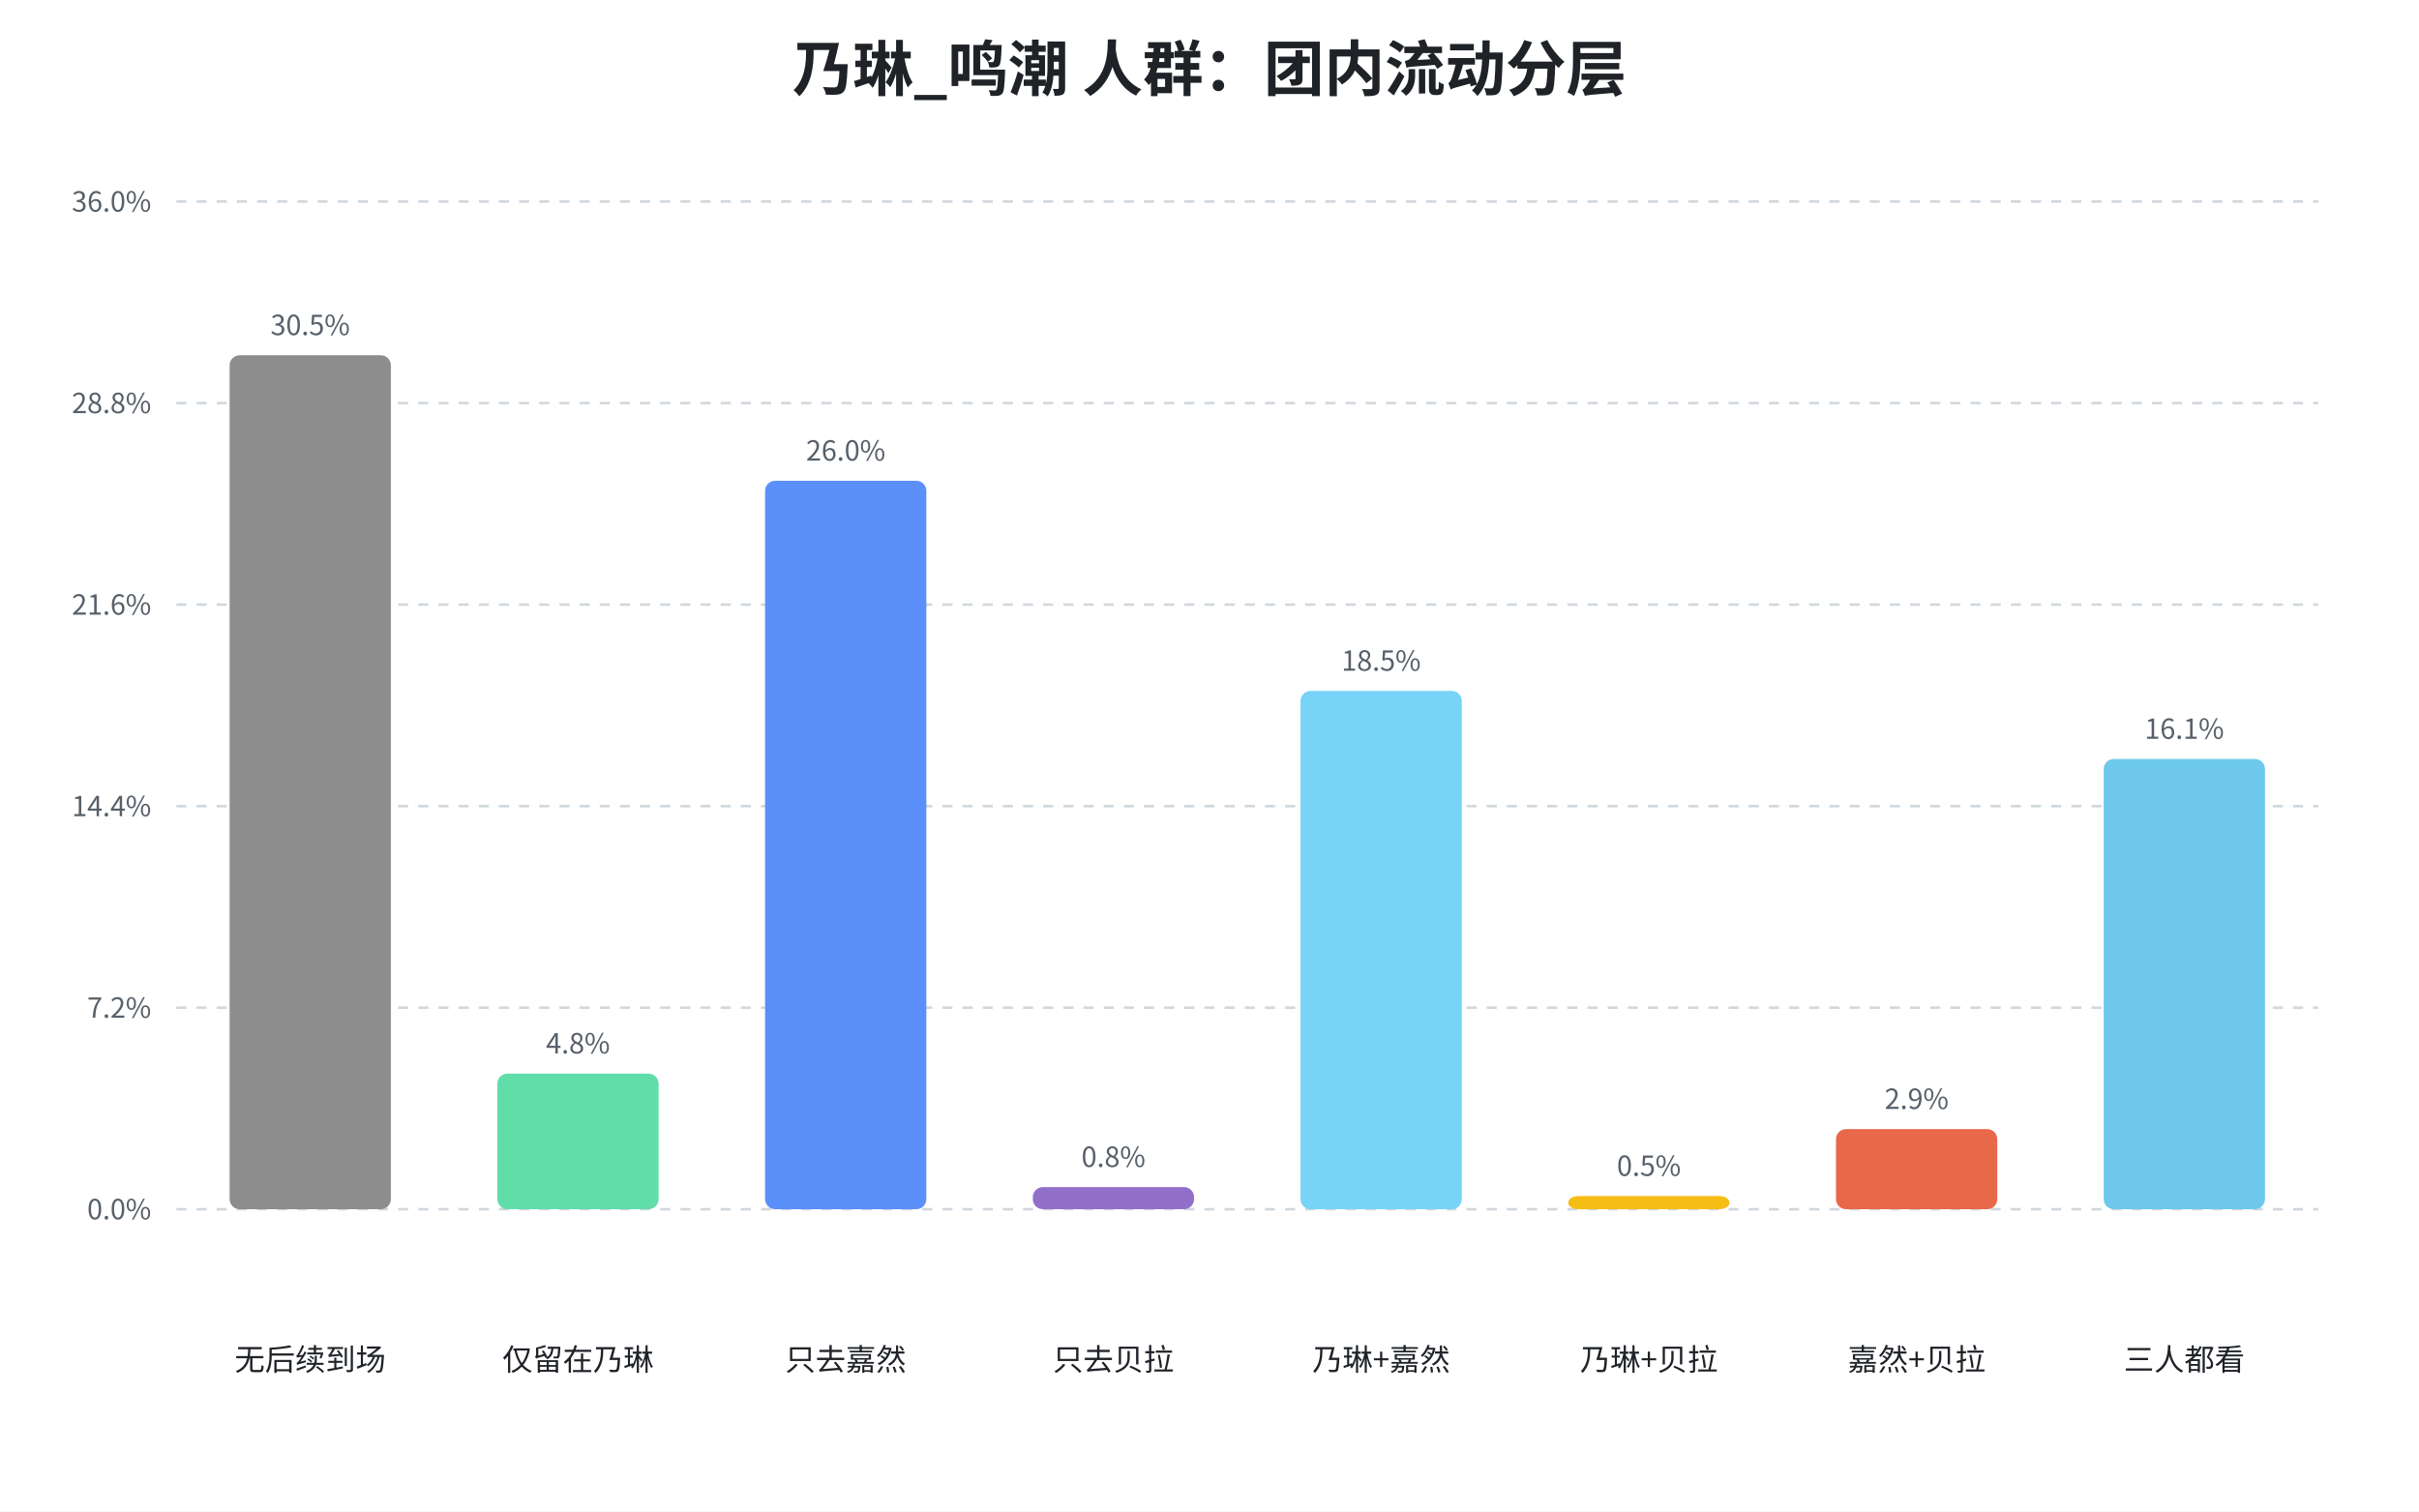
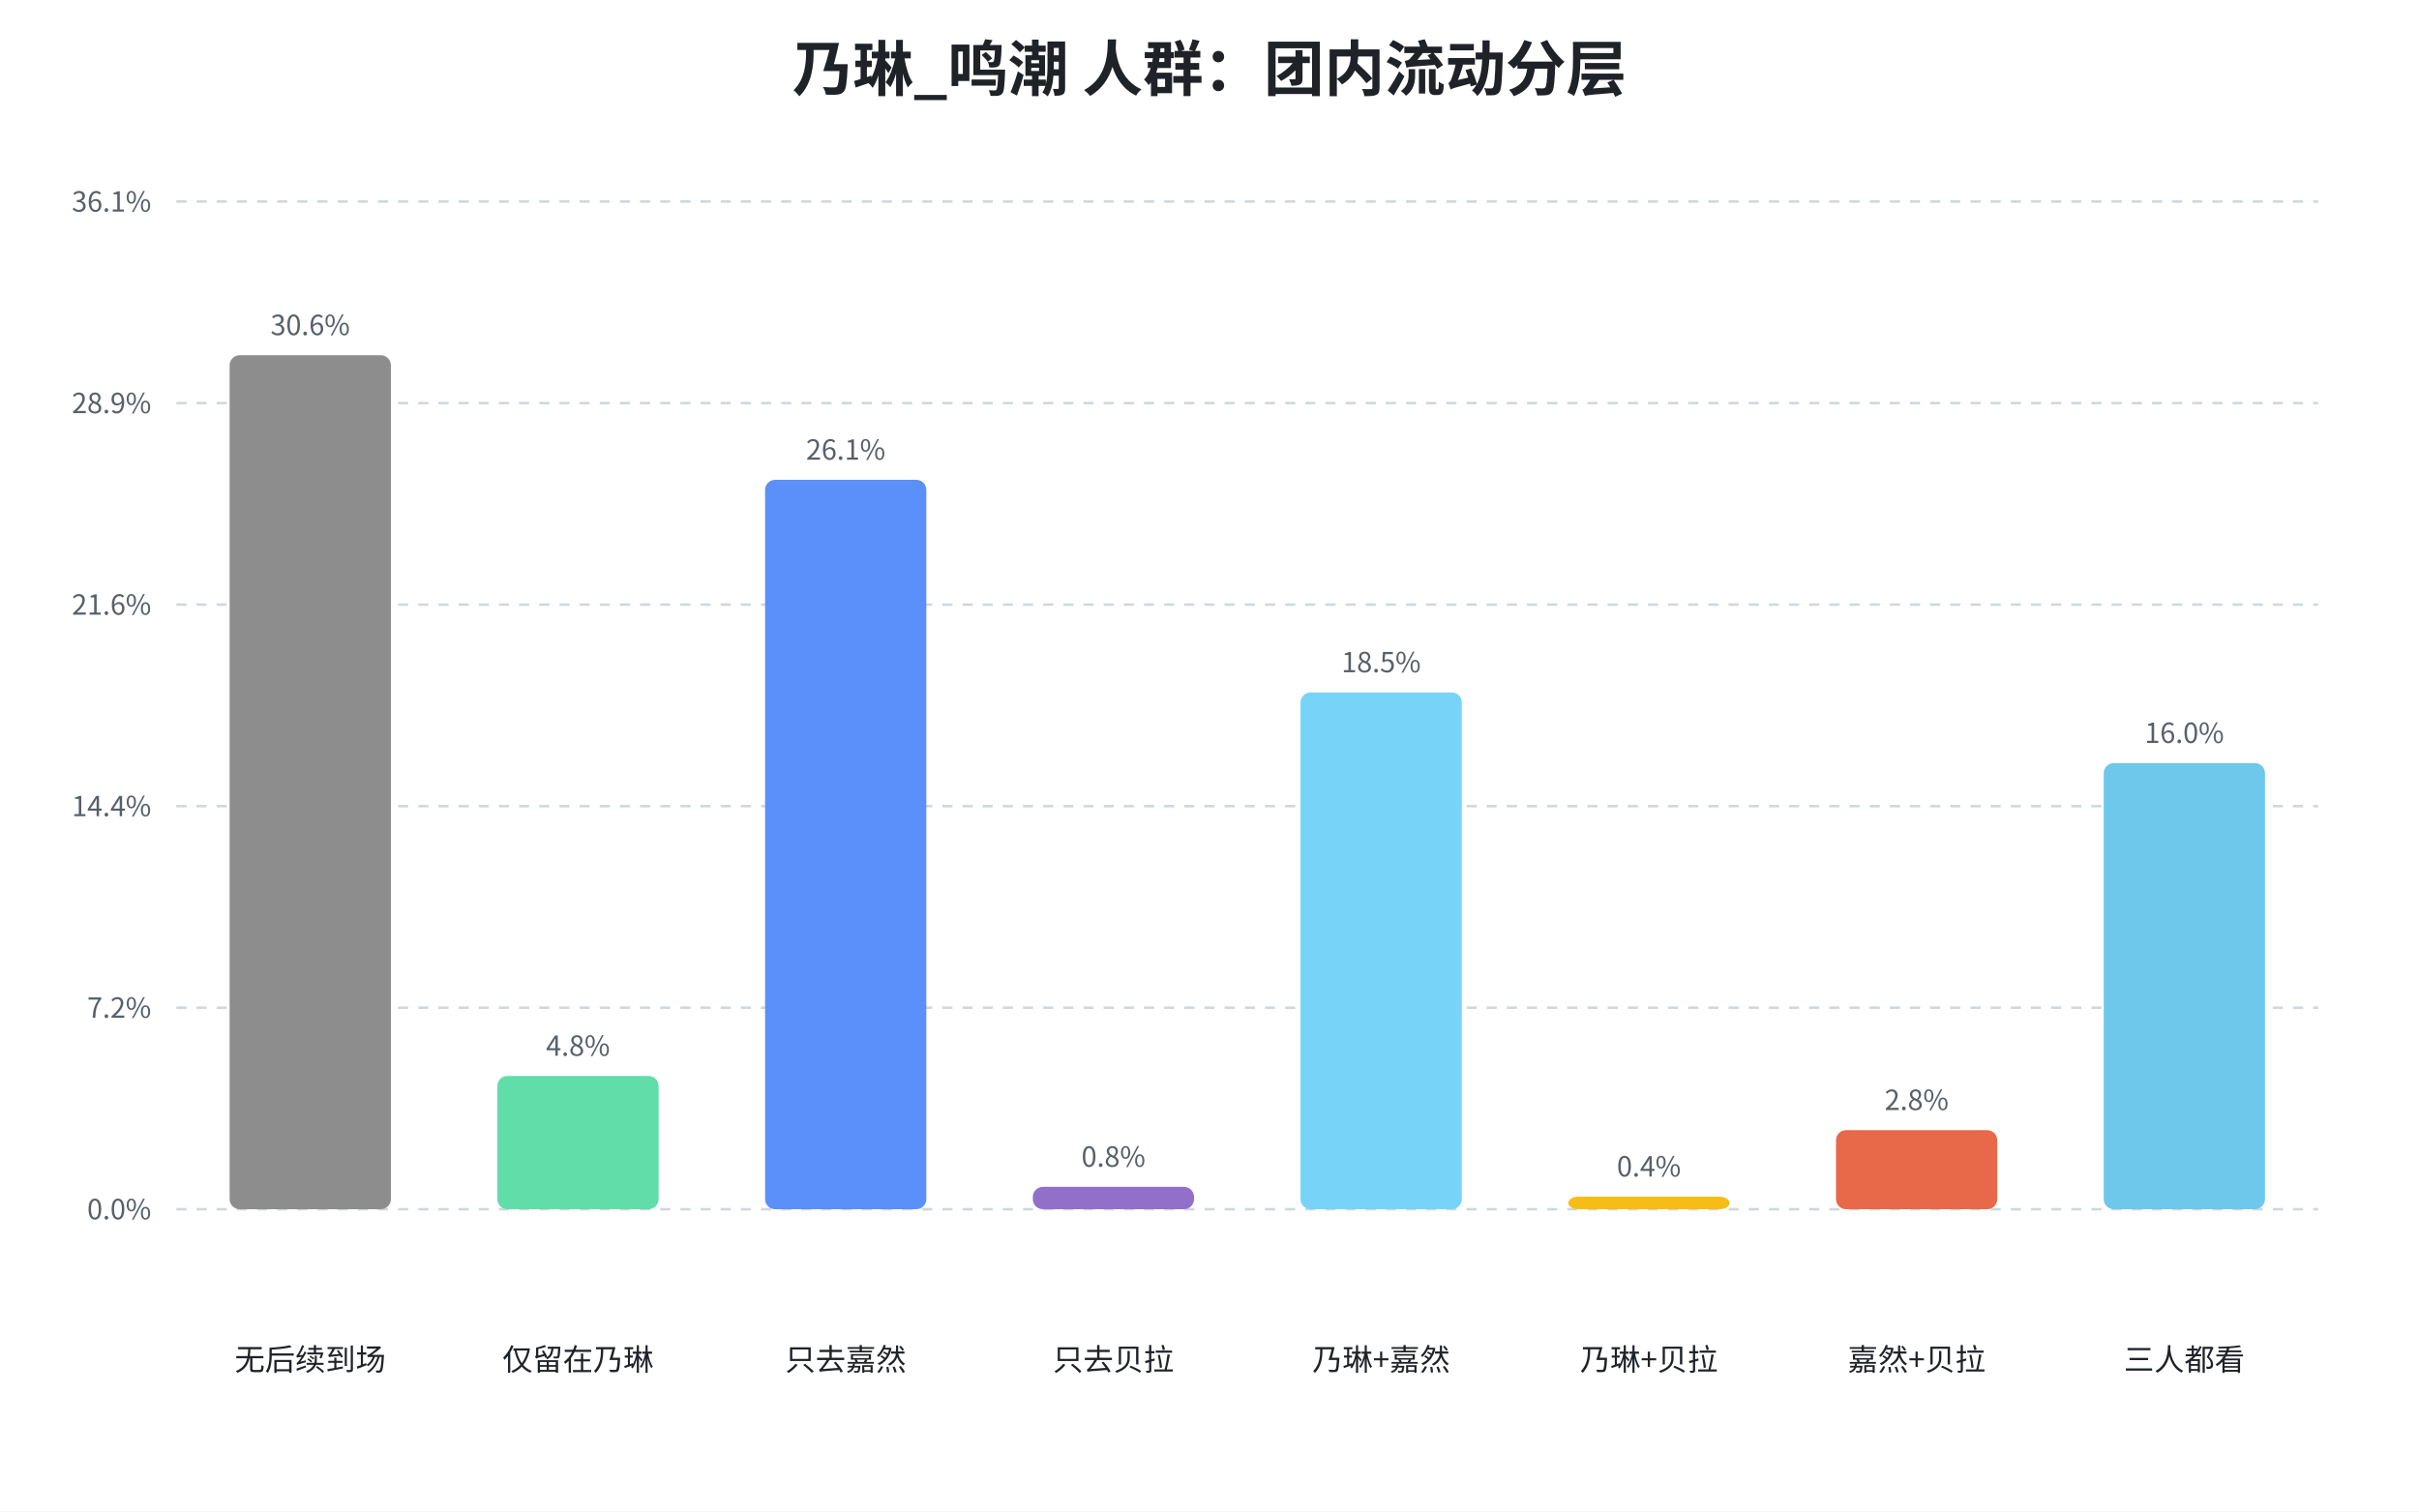
<svg xmlns="http://www.w3.org/2000/svg" width="960" height="600" viewBox="0 0 960 600">
  <rect width="960" height="600" fill="white" />
  <text x="480.0" y="36" font-family="'Microsoft YaHei','PingFang SC','Noto Sans CJK SC',sans-serif" font-size="24" font-weight="bold" text-anchor="middle" fill="#1f2328">乃琳_鸣潮 人群：团内流动分层</text>
  <line x1="70" y1="480.0" x2="920" y2="480.0" stroke="#d0d7de" stroke-width="1" stroke-dasharray="4 4" />
  <text x="60" y="484.0" font-family="'Microsoft YaHei','PingFang SC','Noto Sans CJK SC',sans-serif" font-size="11" font-weight="normal" text-anchor="end" fill="#57606a">0.0%</text>
  <line x1="70" y1="400.0" x2="920" y2="400.0" stroke="#d0d7de" stroke-width="1" stroke-dasharray="4 4" />
  <text x="60" y="404.0" font-family="'Microsoft YaHei','PingFang SC','Noto Sans CJK SC',sans-serif" font-size="11" font-weight="normal" text-anchor="end" fill="#57606a">7.2%</text>
  <line x1="70" y1="320.0" x2="920" y2="320.0" stroke="#d0d7de" stroke-width="1" stroke-dasharray="4 4" />
  <text x="60" y="324.0" font-family="'Microsoft YaHei','PingFang SC','Noto Sans CJK SC',sans-serif" font-size="11" font-weight="normal" text-anchor="end" fill="#57606a">14.4%</text>
  <line x1="70" y1="240.0" x2="920" y2="240.0" stroke="#d0d7de" stroke-width="1" stroke-dasharray="4 4" />
  <text x="60" y="244.0" font-family="'Microsoft YaHei','PingFang SC','Noto Sans CJK SC',sans-serif" font-size="11" font-weight="normal" text-anchor="end" fill="#57606a">21.6%</text>
  <line x1="70" y1="160.0" x2="920" y2="160.0" stroke="#d0d7de" stroke-width="1" stroke-dasharray="4 4" />
-   <text x="60" y="164.0" font-family="'Microsoft YaHei','PingFang SC','Noto Sans CJK SC',sans-serif" font-size="11" font-weight="normal" text-anchor="end" fill="#57606a">28.8%</text>
+   <text x="60" y="164.0" font-family="'Microsoft YaHei','PingFang SC','Noto Sans CJK SC',sans-serif" font-size="11" font-weight="normal" text-anchor="end" fill="#57606a">28.9%</text>
  <line x1="70" y1="80.0" x2="920" y2="80.0" stroke="#d0d7de" stroke-width="1" stroke-dasharray="4 4" />
-   <text x="60" y="84.0" font-family="'Microsoft YaHei','PingFang SC','Noto Sans CJK SC',sans-serif" font-size="11" font-weight="normal" text-anchor="end" fill="#57606a">36.0%</text>
+   <text x="60" y="84.0" font-family="'Microsoft YaHei','PingFang SC','Noto Sans CJK SC',sans-serif" font-size="11" font-weight="normal" text-anchor="end" fill="#57606a">36.1%</text>
  <rect x="91.125" y="141.017" width="64" height="338.983" fill="#8D8D8D" stroke="none" rx="4" />
-   <text x="123.125" y="133.017" font-family="'Microsoft YaHei','PingFang SC','Noto Sans CJK SC',sans-serif" font-size="11" font-weight="normal" text-anchor="middle" fill="#57606a">30.5%</text>
+   <text x="123.125" y="133.017" font-family="'Microsoft YaHei','PingFang SC','Noto Sans CJK SC',sans-serif" font-size="11" font-weight="normal" text-anchor="middle" fill="#57606a">30.6%</text>
  <text x="123.125" y="544" font-family="'Microsoft YaHei','PingFang SC','Noto Sans CJK SC',sans-serif" font-size="12" font-weight="normal" text-anchor="middle" fill="#1f2328">无后续到场</text>
-   <rect x="197.375" y="426.172" width="64" height="53.828" fill="#61DDAA" stroke="none" rx="4" />
-   <text x="229.375" y="418.172" font-family="'Microsoft YaHei','PingFang SC','Noto Sans CJK SC',sans-serif" font-size="11" font-weight="normal" text-anchor="middle" fill="#57606a">4.8%</text>
+   <rect x="197.375" y="427.107" width="64" height="52.893" fill="#61DDAA" stroke="none" rx="4" />
+   <text x="229.375" y="419.107" font-family="'Microsoft YaHei','PingFang SC','Noto Sans CJK SC',sans-serif" font-size="11" font-weight="normal" text-anchor="middle" fill="#57606a">4.8%</text>
  <text x="229.375" y="544" font-family="'Microsoft YaHei','PingFang SC','Noto Sans CJK SC',sans-serif" font-size="12" font-weight="normal" text-anchor="middle" fill="#1f2328">仅留在乃琳</text>
-   <rect x="303.625" y="190.841" width="64" height="289.159" fill="#5B8FF9" stroke="none" rx="4" />
-   <text x="335.625" y="182.841" font-family="'Microsoft YaHei','PingFang SC','Noto Sans CJK SC',sans-serif" font-size="11" font-weight="normal" text-anchor="middle" fill="#57606a">26.0%</text>
+   <rect x="303.625" y="190.473" width="64" height="289.527" fill="#5B8FF9" stroke="none" rx="4" />
+   <text x="335.625" y="182.473" font-family="'Microsoft YaHei','PingFang SC','Noto Sans CJK SC',sans-serif" font-size="11" font-weight="normal" text-anchor="middle" fill="#57606a">26.1%</text>
  <text x="335.625" y="544" font-family="'Microsoft YaHei','PingFang SC','Noto Sans CJK SC',sans-serif" font-size="12" font-weight="normal" text-anchor="middle" fill="#1f2328">只去嘉然</text>
-   <rect x="409.875" y="471.214" width="64" height="8.786" fill="#9270CA" stroke="none" rx="4" />
-   <text x="441.875" y="463.214" font-family="'Microsoft YaHei','PingFang SC','Noto Sans CJK SC',sans-serif" font-size="11" font-weight="normal" text-anchor="middle" fill="#57606a">0.8%</text>
+   <rect x="409.875" y="471.129" width="64" height="8.871" fill="#9270CA" stroke="none" rx="4" />
+   <text x="441.875" y="463.129" font-family="'Microsoft YaHei','PingFang SC','Noto Sans CJK SC',sans-serif" font-size="11" font-weight="normal" text-anchor="middle" fill="#57606a">0.8%</text>
  <text x="441.875" y="544" font-family="'Microsoft YaHei','PingFang SC','Noto Sans CJK SC',sans-serif" font-size="12" font-weight="normal" text-anchor="middle" fill="#1f2328">只去贝拉</text>
-   <rect x="516.125" y="274.252" width="64" height="205.748" fill="#78D3F8" stroke="none" rx="4" />
-   <text x="548.125" y="266.252" font-family="'Microsoft YaHei','PingFang SC','Noto Sans CJK SC',sans-serif" font-size="11" font-weight="normal" text-anchor="middle" fill="#57606a">18.5%</text>
+   <rect x="516.125" y="274.858" width="64" height="205.142" fill="#78D3F8" stroke="none" rx="4" />
+   <text x="548.125" y="266.858" font-family="'Microsoft YaHei','PingFang SC','Noto Sans CJK SC',sans-serif" font-size="11" font-weight="normal" text-anchor="middle" fill="#57606a">18.5%</text>
  <text x="548.125" y="544" font-family="'Microsoft YaHei','PingFang SC','Noto Sans CJK SC',sans-serif" font-size="12" font-weight="normal" text-anchor="middle" fill="#1f2328">乃琳+嘉然</text>
-   <rect x="622.375" y="474.773" width="64" height="5.227" fill="#F6BD16" stroke="none" rx="4" />
-   <text x="654.375" y="466.773" font-family="'Microsoft YaHei','PingFang SC','Noto Sans CJK SC',sans-serif" font-size="11" font-weight="normal" text-anchor="middle" fill="#57606a">0.5%</text>
+   <rect x="622.375" y="475.01" width="64" height="4.99" fill="#F6BD16" stroke="none" rx="4" />
+   <text x="654.375" y="467.01" font-family="'Microsoft YaHei','PingFang SC','Noto Sans CJK SC',sans-serif" font-size="11" font-weight="normal" text-anchor="middle" fill="#57606a">0.4%</text>
  <text x="654.375" y="544" font-family="'Microsoft YaHei','PingFang SC','Noto Sans CJK SC',sans-serif" font-size="12" font-weight="normal" text-anchor="middle" fill="#1f2328">乃琳+贝拉</text>
-   <rect x="728.625" y="448.193" width="64" height="31.807" fill="#E8684A" stroke="none" rx="4" />
-   <text x="760.625" y="440.193" font-family="'Microsoft YaHei','PingFang SC','Noto Sans CJK SC',sans-serif" font-size="11" font-weight="normal" text-anchor="middle" fill="#57606a">2.9%</text>
+   <rect x="728.625" y="448.619" width="64" height="31.381" fill="#E8684A" stroke="none" rx="4" />
+   <text x="760.625" y="440.619" font-family="'Microsoft YaHei','PingFang SC','Noto Sans CJK SC',sans-serif" font-size="11" font-weight="normal" text-anchor="middle" fill="#57606a">2.8%</text>
  <text x="760.625" y="544" font-family="'Microsoft YaHei','PingFang SC','Noto Sans CJK SC',sans-serif" font-size="12" font-weight="normal" text-anchor="middle" fill="#1f2328">嘉然+贝拉</text>
-   <rect x="834.875" y="301.278" width="64" height="178.722" fill="#6DC8EC" stroke="none" rx="4" />
-   <text x="866.875" y="293.278" font-family="'Microsoft YaHei','PingFang SC','Noto Sans CJK SC',sans-serif" font-size="11" font-weight="normal" text-anchor="middle" fill="#57606a">16.1%</text>
+   <rect x="834.875" y="302.913" width="64" height="177.087" fill="#6DC8EC" stroke="none" rx="4" />
+   <text x="866.875" y="294.913" font-family="'Microsoft YaHei','PingFang SC','Noto Sans CJK SC',sans-serif" font-size="11" font-weight="normal" text-anchor="middle" fill="#57606a">16.0%</text>
  <text x="866.875" y="544" font-family="'Microsoft YaHei','PingFang SC','Noto Sans CJK SC',sans-serif" font-size="12" font-weight="normal" text-anchor="middle" fill="#1f2328">三人都看</text>
</svg>
